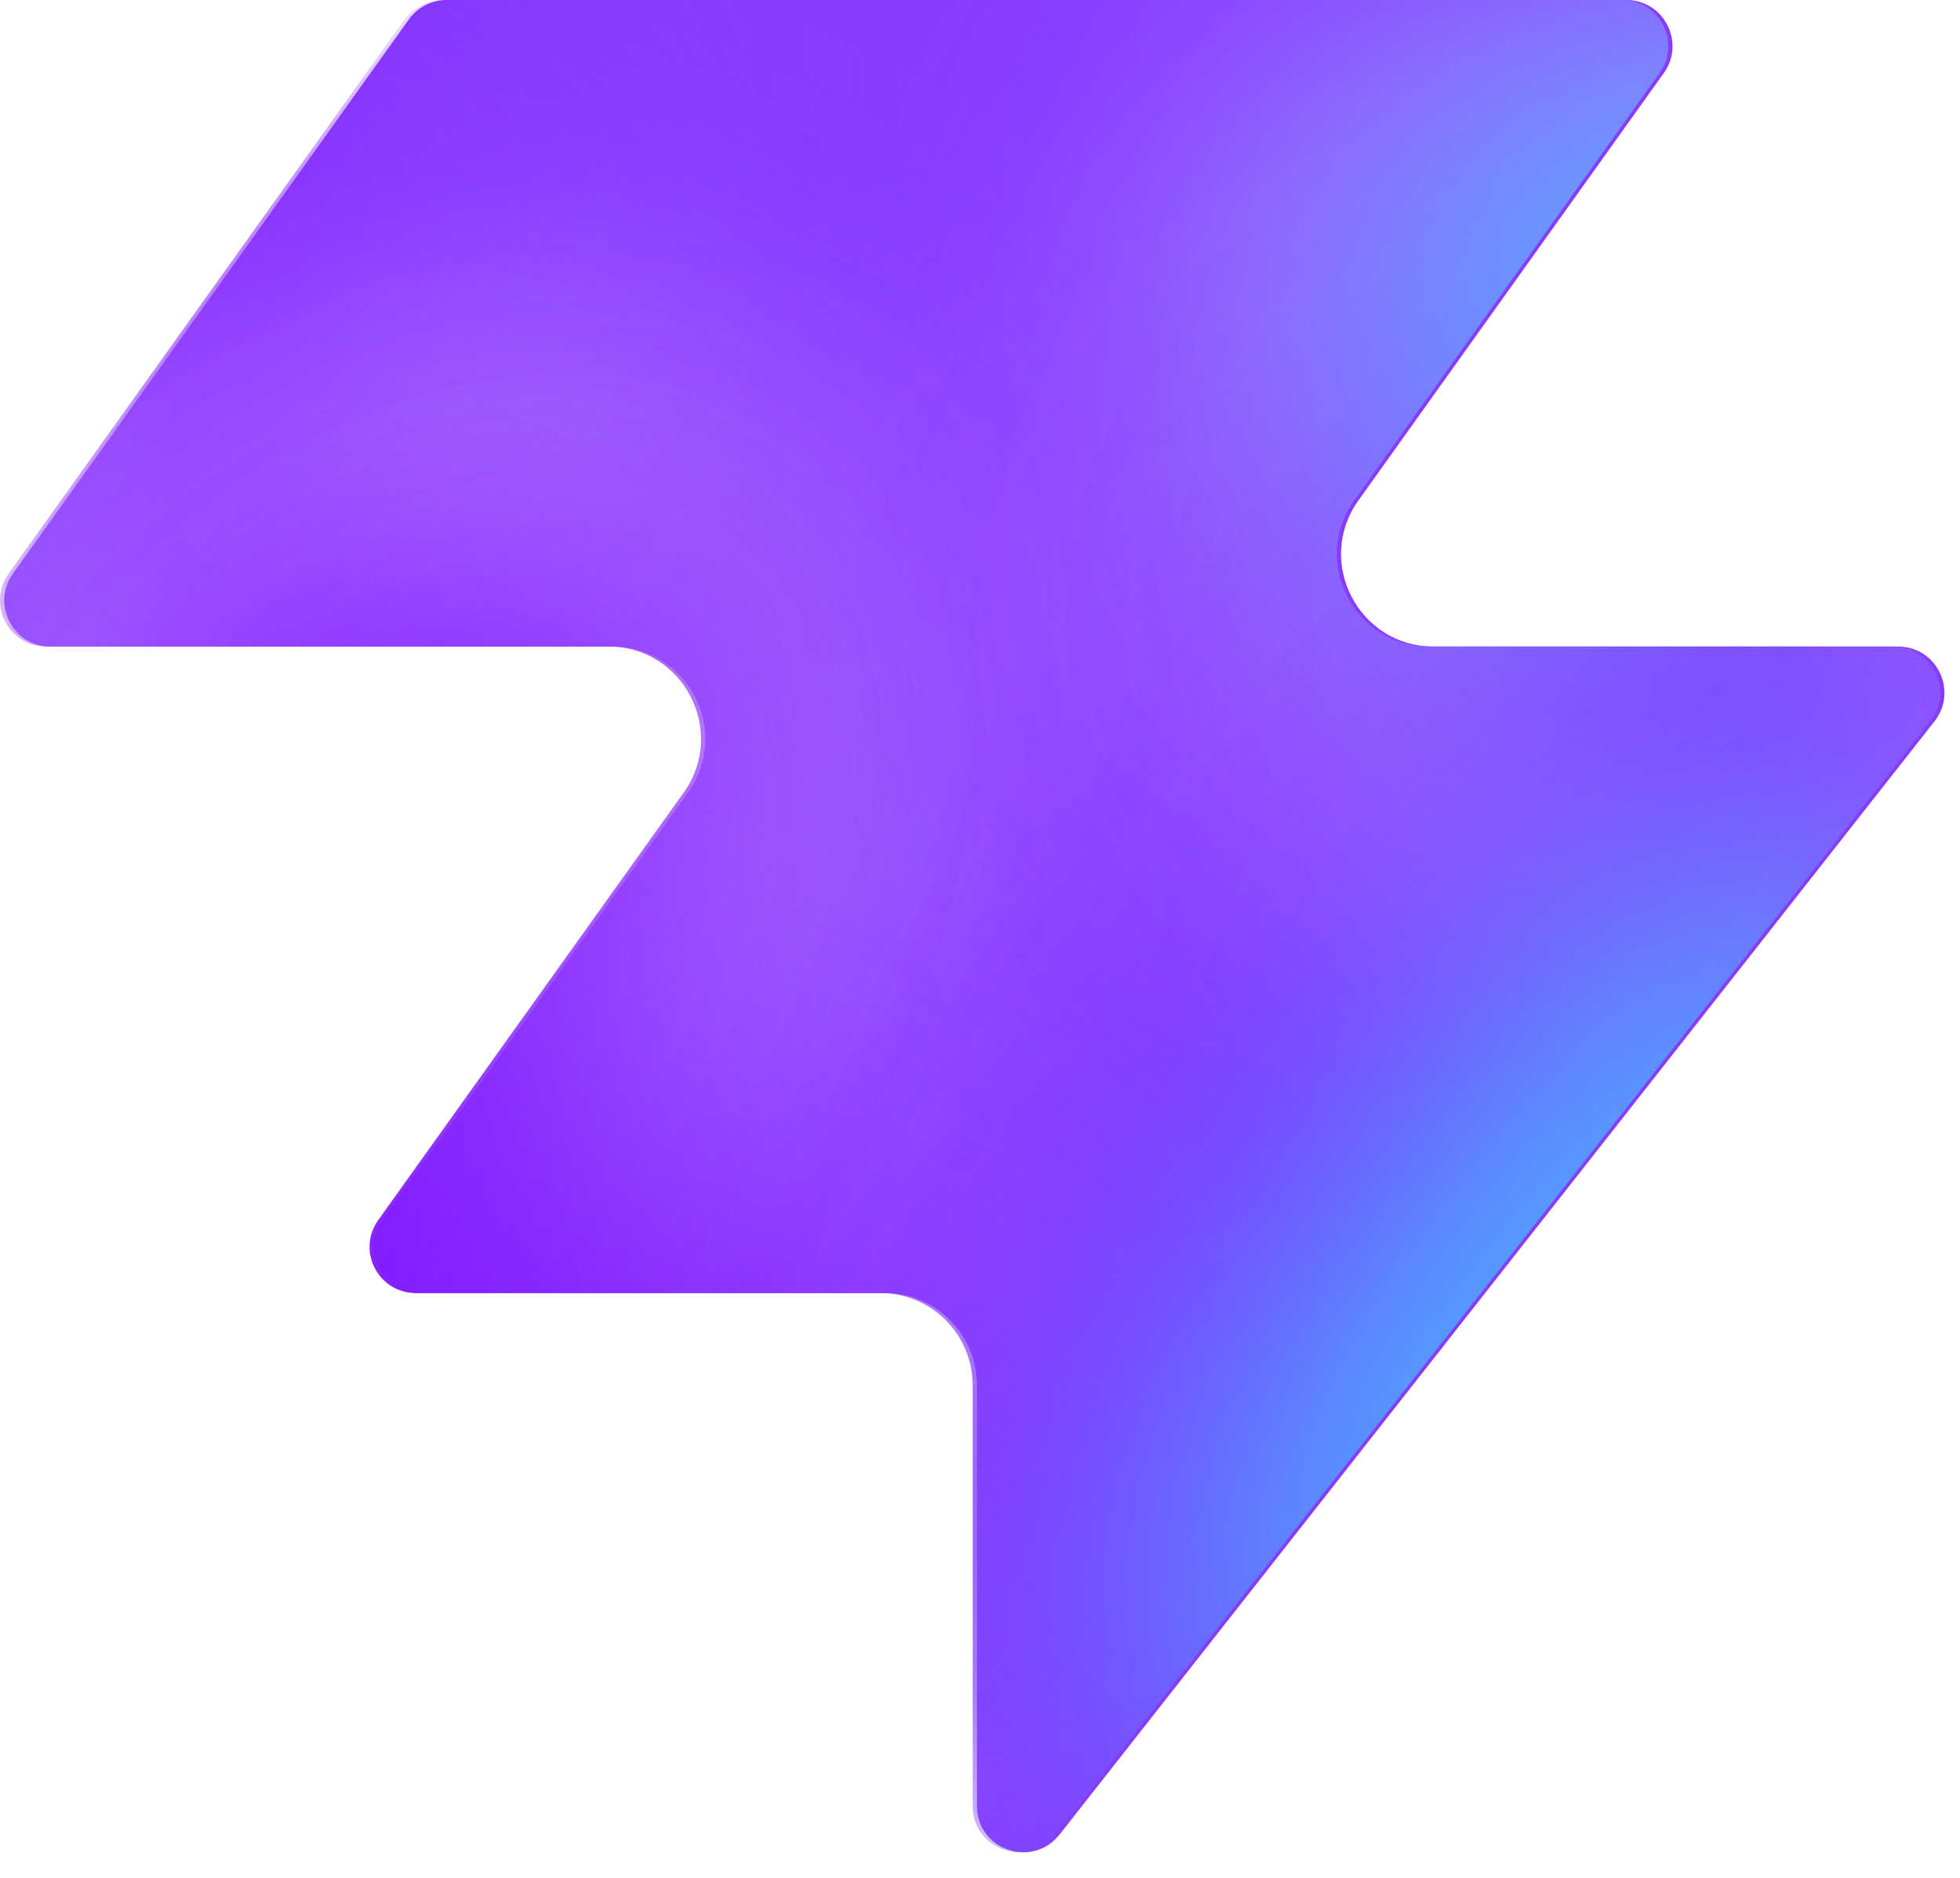
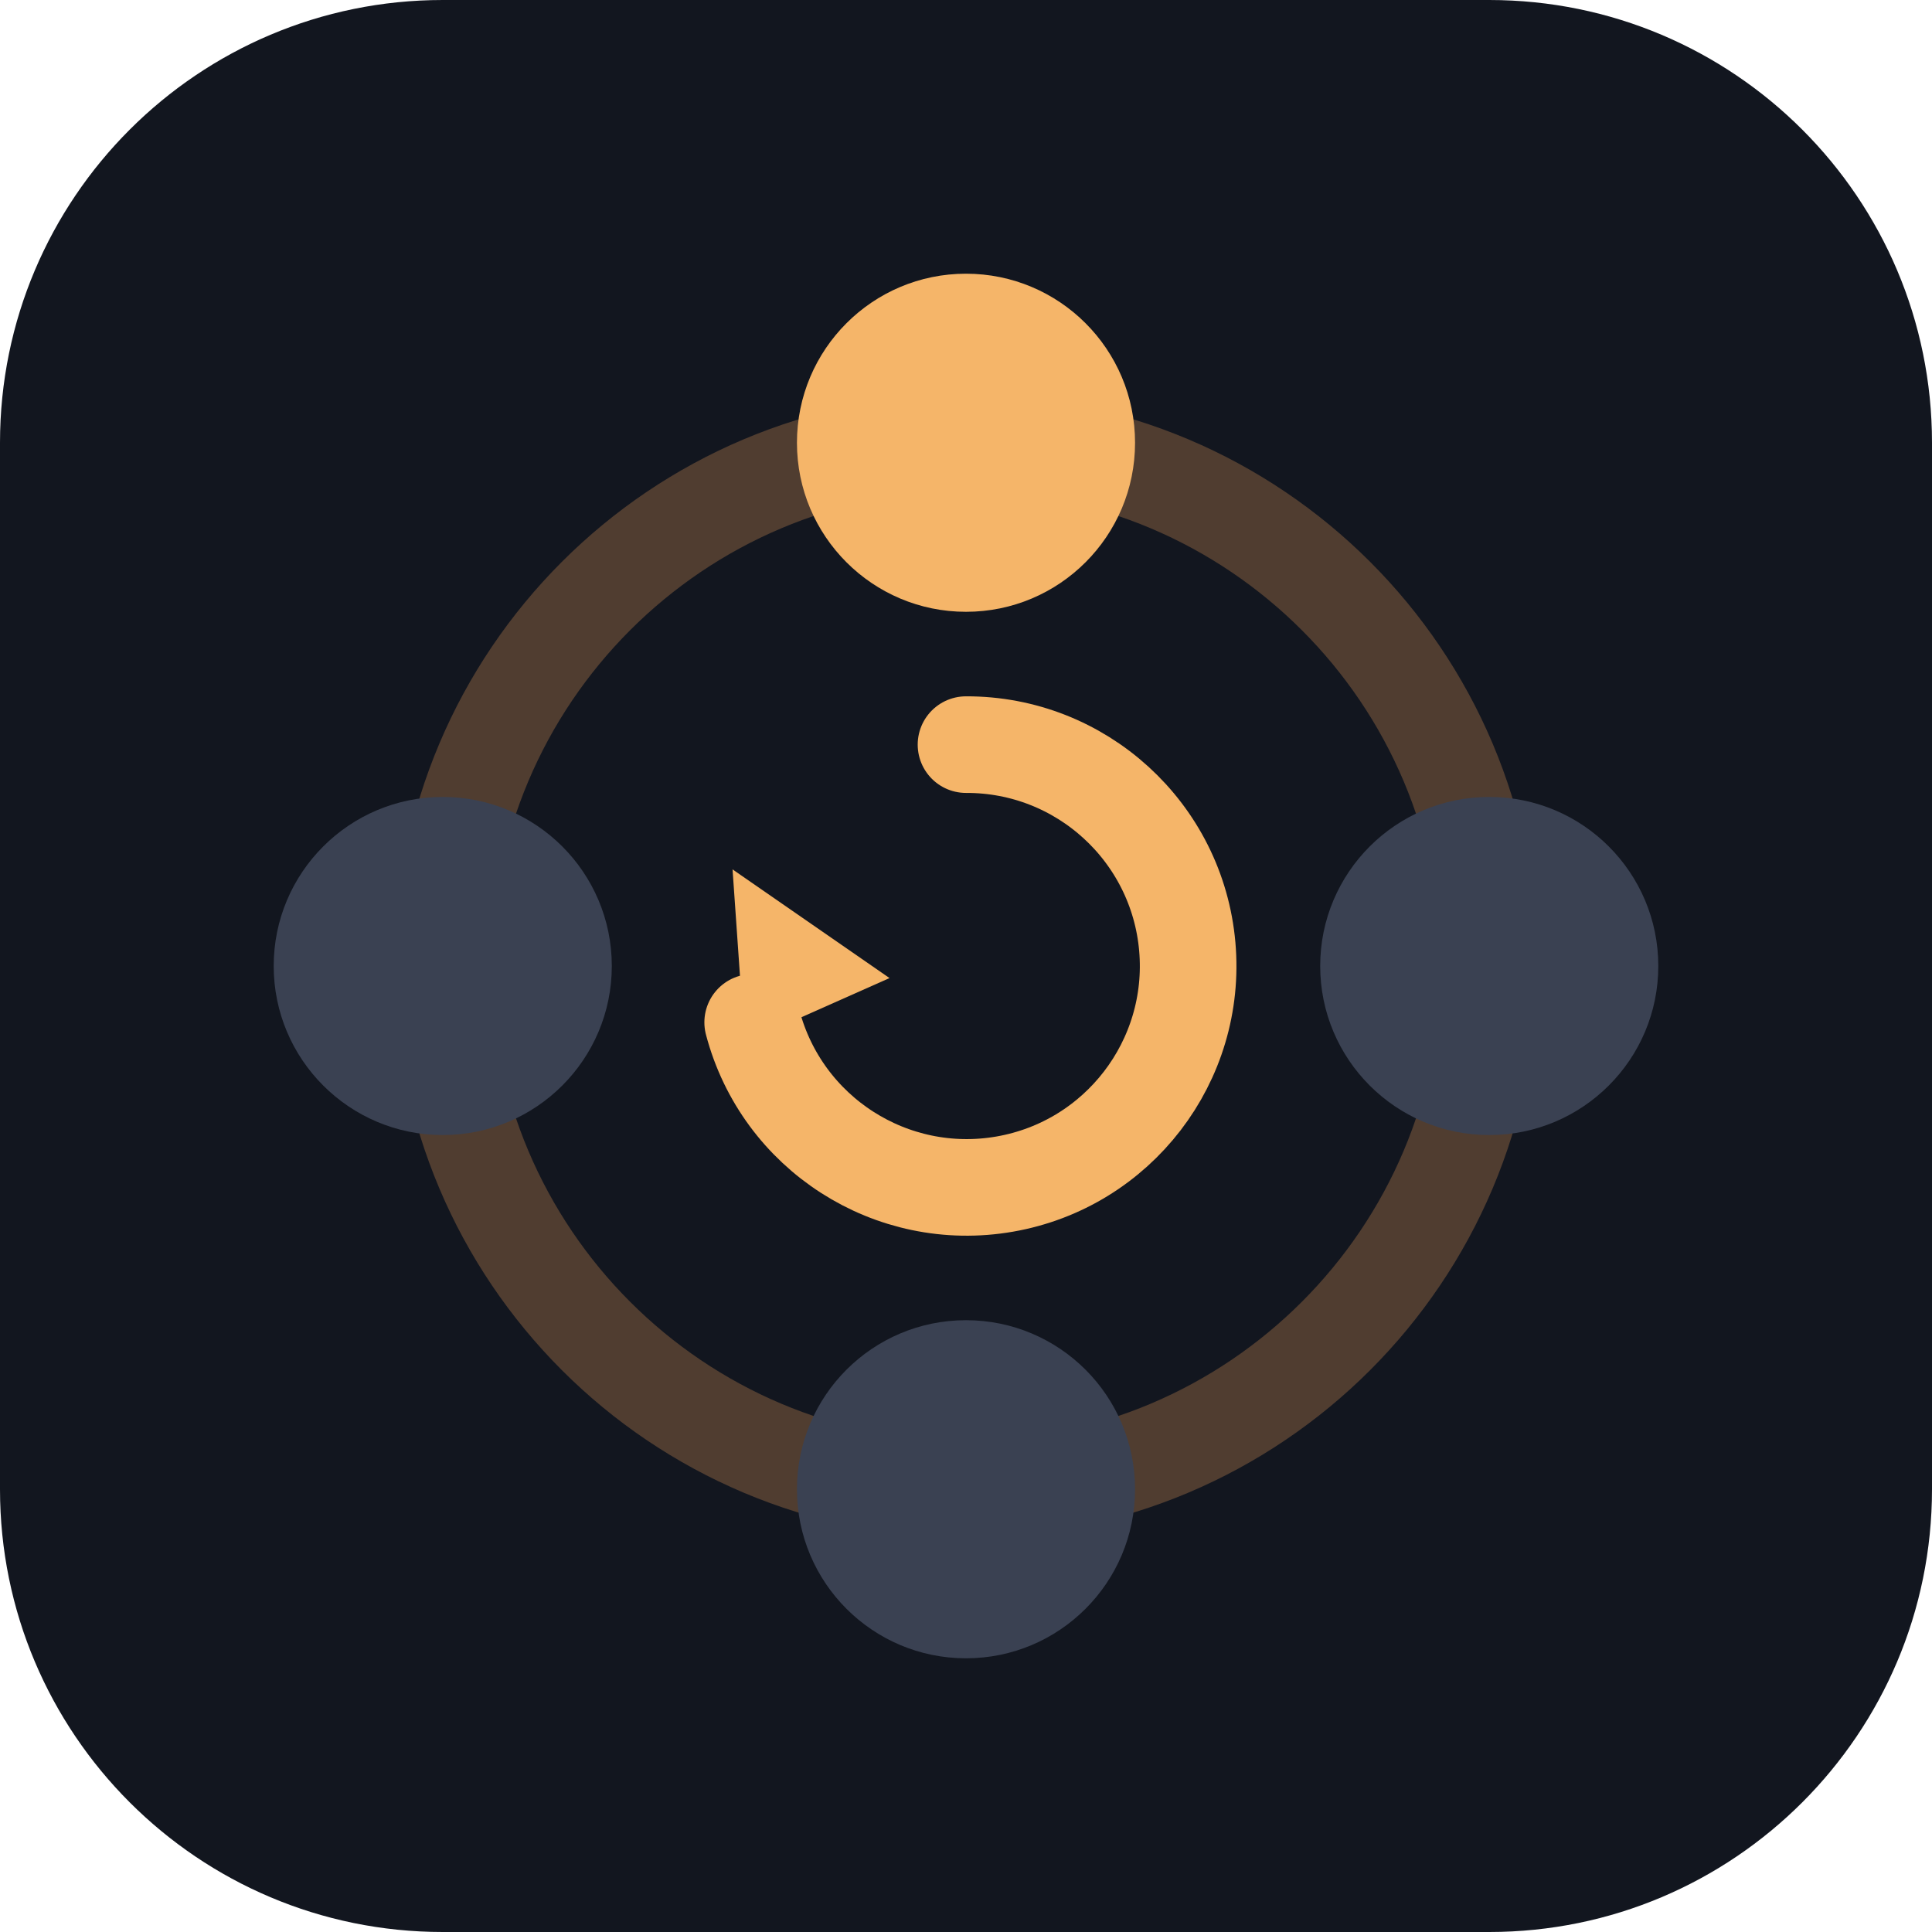
- <svg xmlns="http://www.w3.org/2000/svg" width="48" height="46" fill="none" viewBox="0 0 48 46">
-   <path fill="#863bff" d="M25.946 44.938c-.664.845-2.021.375-2.021-.698V33.937a2.26 2.26 0 0 0-2.262-2.262H10.287c-.92 0-1.456-1.04-.92-1.788l7.48-10.471c1.07-1.497 0-3.578-1.842-3.578H1.237c-.92 0-1.456-1.04-.92-1.788L10.013.474c.214-.297.556-.474.92-.474h28.894c.92 0 1.456 1.04.92 1.788l-7.48 10.471c-1.07 1.498 0 3.579 1.842 3.579h11.377c.943 0 1.473 1.088.89 1.83L25.947 44.94z" style="fill:#863bff;fill:color(display-p3 .525 .23 1);fill-opacity:1" />
-   <mask id="a" width="48" height="46" x="0" y="0" maskUnits="userSpaceOnUse" style="mask-type:alpha">
-     <path fill="#000" d="M25.842 44.938c-.664.844-2.021.375-2.021-.698V33.937a2.26 2.26 0 0 0-2.262-2.262H10.183c-.92 0-1.456-1.04-.92-1.788l7.48-10.471c1.07-1.498 0-3.579-1.842-3.579H1.133c-.92 0-1.456-1.04-.92-1.787L9.91.473c.214-.297.556-.474.92-.474h28.894c.92 0 1.456 1.04.92 1.788l-7.48 10.471c-1.07 1.498 0 3.578 1.842 3.578h11.377c.943 0 1.473 1.088.89 1.832L25.843 44.94z" style="fill:#000;fill-opacity:1" />
-   </mask>
-   <g mask="url(#a)">
-     <g filter="url(#b)">
-       <ellipse cx="5.508" cy="14.704" fill="#ede6ff" rx="5.508" ry="14.704" style="fill:#ede6ff;fill:color(display-p3 .927 .903 1);fill-opacity:1" transform="matrix(.00324 1 1 -.00324 -4.47 31.516)" />
-     </g>
-     <g filter="url(#c)">
-       <ellipse cx="10.399" cy="29.851" fill="#ede6ff" rx="10.399" ry="29.851" style="fill:#ede6ff;fill:color(display-p3 .927 .903 1);fill-opacity:1" transform="matrix(.00324 1 1 -.00324 -39.328 7.883)" />
-     </g>
-     <g filter="url(#d)">
-       <ellipse cx="5.508" cy="30.487" fill="#7e14ff" rx="5.508" ry="30.487" style="fill:#7e14ff;fill:color(display-p3 .492 .077 1);fill-opacity:1" transform="rotate(89.814 -25.913 -14.639)scale(1 -1)" />
-     </g>
-     <g filter="url(#e)">
-       <ellipse cx="5.508" cy="30.599" fill="#7e14ff" rx="5.508" ry="30.599" style="fill:#7e14ff;fill:color(display-p3 .492 .077 1);fill-opacity:1" transform="rotate(89.814 -32.644 -3.334)scale(1 -1)" />
-     </g>
-     <g filter="url(#f)">
-       <ellipse cx="5.508" cy="30.599" fill="#7e14ff" rx="5.508" ry="30.599" style="fill:#7e14ff;fill:color(display-p3 .492 .077 1);fill-opacity:1" transform="matrix(.00324 1 1 -.00324 -34.34 30.47)" />
-     </g>
-     <g filter="url(#g)">
-       <ellipse cx="14.072" cy="22.078" fill="#ede6ff" rx="14.072" ry="22.078" style="fill:#ede6ff;fill:color(display-p3 .927 .903 1);fill-opacity:1" transform="rotate(93.35 24.506 48.493)scale(-1 1)" />
-     </g>
-     <g filter="url(#h)">
-       <ellipse cx="3.47" cy="21.501" fill="#7e14ff" rx="3.47" ry="21.501" style="fill:#7e14ff;fill:color(display-p3 .492 .077 1);fill-opacity:1" transform="rotate(89.009 28.708 47.59)scale(-1 1)" />
-     </g>
-     <g filter="url(#i)">
-       <ellipse cx="3.47" cy="21.501" fill="#7e14ff" rx="3.47" ry="21.501" style="fill:#7e14ff;fill:color(display-p3 .492 .077 1);fill-opacity:1" transform="rotate(89.009 28.708 47.59)scale(-1 1)" />
-     </g>
-     <g filter="url(#j)">
-       <ellipse cx=".387" cy="8.972" fill="#7e14ff" rx="4.407" ry="29.108" style="fill:#7e14ff;fill:color(display-p3 .492 .077 1);fill-opacity:1" transform="rotate(39.51 .387 8.972)" />
-     </g>
-     <g filter="url(#k)">
-       <ellipse cx="47.523" cy="-6.092" fill="#7e14ff" rx="4.407" ry="29.108" style="fill:#7e14ff;fill:color(display-p3 .492 .077 1);fill-opacity:1" transform="rotate(37.892 47.523 -6.092)" />
-     </g>
-     <g filter="url(#l)">
-       <ellipse cx="41.412" cy="6.333" fill="#47bfff" rx="5.971" ry="9.665" style="fill:#47bfff;fill:color(display-p3 .28 .748 1);fill-opacity:1" transform="rotate(37.892 41.412 6.333)" />
-     </g>
-     <g filter="url(#m)">
-       <ellipse cx="-1.879" cy="38.332" fill="#7e14ff" rx="4.407" ry="29.108" style="fill:#7e14ff;fill:color(display-p3 .492 .077 1);fill-opacity:1" transform="rotate(37.892 -1.88 38.332)" />
-     </g>
-     <g filter="url(#n)">
-       <ellipse cx="-1.879" cy="38.332" fill="#7e14ff" rx="4.407" ry="29.108" style="fill:#7e14ff;fill:color(display-p3 .492 .077 1);fill-opacity:1" transform="rotate(37.892 -1.88 38.332)" />
-     </g>
-     <g filter="url(#o)">
-       <ellipse cx="35.651" cy="29.907" fill="#7e14ff" rx="4.407" ry="29.108" style="fill:#7e14ff;fill:color(display-p3 .492 .077 1);fill-opacity:1" transform="rotate(37.892 35.651 29.907)" />
-     </g>
-     <g filter="url(#p)">
-       <ellipse cx="38.418" cy="32.4" fill="#47bfff" rx="5.971" ry="15.297" style="fill:#47bfff;fill:color(display-p3 .28 .748 1);fill-opacity:1" transform="rotate(37.892 38.418 32.4)" />
-     </g>
-   </g>
-   <defs>
-     <filter id="b" width="60.045" height="41.654" x="-19.77" y="16.149" color-interpolation-filters="sRGB" filterUnits="userSpaceOnUse">
-       <feFlood flood-opacity="0" result="BackgroundImageFix" />
-       <feBlend in="SourceGraphic" in2="BackgroundImageFix" result="shape" />
-       <feGaussianBlur result="effect1_foregroundBlur_2002_17158" stdDeviation="7.659" />
-     </filter>
-     <filter id="c" width="90.34" height="51.437" x="-54.613" y="-7.533" color-interpolation-filters="sRGB" filterUnits="userSpaceOnUse">
-       <feFlood flood-opacity="0" result="BackgroundImageFix" />
-       <feBlend in="SourceGraphic" in2="BackgroundImageFix" result="shape" />
-       <feGaussianBlur result="effect1_foregroundBlur_2002_17158" stdDeviation="7.659" />
-     </filter>
-     <filter id="d" width="79.355" height="29.4" x="-49.64" y="2.03" color-interpolation-filters="sRGB" filterUnits="userSpaceOnUse">
-       <feFlood flood-opacity="0" result="BackgroundImageFix" />
-       <feBlend in="SourceGraphic" in2="BackgroundImageFix" result="shape" />
-       <feGaussianBlur result="effect1_foregroundBlur_2002_17158" stdDeviation="4.596" />
-     </filter>
-     <filter id="e" width="79.579" height="29.4" x="-45.045" y="20.029" color-interpolation-filters="sRGB" filterUnits="userSpaceOnUse">
-       <feFlood flood-opacity="0" result="BackgroundImageFix" />
-       <feBlend in="SourceGraphic" in2="BackgroundImageFix" result="shape" />
-       <feGaussianBlur result="effect1_foregroundBlur_2002_17158" stdDeviation="4.596" />
-     </filter>
-     <filter id="f" width="79.579" height="29.4" x="-43.513" y="21.178" color-interpolation-filters="sRGB" filterUnits="userSpaceOnUse">
-       <feFlood flood-opacity="0" result="BackgroundImageFix" />
-       <feBlend in="SourceGraphic" in2="BackgroundImageFix" result="shape" />
-       <feGaussianBlur result="effect1_foregroundBlur_2002_17158" stdDeviation="4.596" />
-     </filter>
-     <filter id="g" width="74.749" height="58.852" x="15.756" y="-17.901" color-interpolation-filters="sRGB" filterUnits="userSpaceOnUse">
-       <feFlood flood-opacity="0" result="BackgroundImageFix" />
-       <feBlend in="SourceGraphic" in2="BackgroundImageFix" result="shape" />
-       <feGaussianBlur result="effect1_foregroundBlur_2002_17158" stdDeviation="7.659" />
-     </filter>
-     <filter id="h" width="61.377" height="25.362" x="23.548" y="2.284" color-interpolation-filters="sRGB" filterUnits="userSpaceOnUse">
-       <feFlood flood-opacity="0" result="BackgroundImageFix" />
-       <feBlend in="SourceGraphic" in2="BackgroundImageFix" result="shape" />
-       <feGaussianBlur result="effect1_foregroundBlur_2002_17158" stdDeviation="4.596" />
-     </filter>
-     <filter id="i" width="61.377" height="25.362" x="23.548" y="2.284" color-interpolation-filters="sRGB" filterUnits="userSpaceOnUse">
-       <feFlood flood-opacity="0" result="BackgroundImageFix" />
-       <feBlend in="SourceGraphic" in2="BackgroundImageFix" result="shape" />
-       <feGaussianBlur result="effect1_foregroundBlur_2002_17158" stdDeviation="4.596" />
-     </filter>
-     <filter id="j" width="56.045" height="63.649" x="-27.636" y="-22.853" color-interpolation-filters="sRGB" filterUnits="userSpaceOnUse">
-       <feFlood flood-opacity="0" result="BackgroundImageFix" />
-       <feBlend in="SourceGraphic" in2="BackgroundImageFix" result="shape" />
-       <feGaussianBlur result="effect1_foregroundBlur_2002_17158" stdDeviation="4.596" />
-     </filter>
-     <filter id="k" width="54.814" height="64.646" x="20.116" y="-38.415" color-interpolation-filters="sRGB" filterUnits="userSpaceOnUse">
-       <feFlood flood-opacity="0" result="BackgroundImageFix" />
-       <feBlend in="SourceGraphic" in2="BackgroundImageFix" result="shape" />
-       <feGaussianBlur result="effect1_foregroundBlur_2002_17158" stdDeviation="4.596" />
-     </filter>
-     <filter id="l" width="33.541" height="35.313" x="24.641" y="-11.323" color-interpolation-filters="sRGB" filterUnits="userSpaceOnUse">
-       <feFlood flood-opacity="0" result="BackgroundImageFix" />
-       <feBlend in="SourceGraphic" in2="BackgroundImageFix" result="shape" />
-       <feGaussianBlur result="effect1_foregroundBlur_2002_17158" stdDeviation="4.596" />
-     </filter>
-     <filter id="m" width="54.814" height="64.646" x="-29.286" y="6.009" color-interpolation-filters="sRGB" filterUnits="userSpaceOnUse">
-       <feFlood flood-opacity="0" result="BackgroundImageFix" />
-       <feBlend in="SourceGraphic" in2="BackgroundImageFix" result="shape" />
-       <feGaussianBlur result="effect1_foregroundBlur_2002_17158" stdDeviation="4.596" />
-     </filter>
-     <filter id="n" width="54.814" height="64.646" x="-29.286" y="6.009" color-interpolation-filters="sRGB" filterUnits="userSpaceOnUse">
-       <feFlood flood-opacity="0" result="BackgroundImageFix" />
-       <feBlend in="SourceGraphic" in2="BackgroundImageFix" result="shape" />
-       <feGaussianBlur result="effect1_foregroundBlur_2002_17158" stdDeviation="4.596" />
-     </filter>
-     <filter id="o" width="54.814" height="64.646" x="8.244" y="-2.416" color-interpolation-filters="sRGB" filterUnits="userSpaceOnUse">
-       <feFlood flood-opacity="0" result="BackgroundImageFix" />
-       <feBlend in="SourceGraphic" in2="BackgroundImageFix" result="shape" />
-       <feGaussianBlur result="effect1_foregroundBlur_2002_17158" stdDeviation="4.596" />
-     </filter>
-     <filter id="p" width="39.409" height="43.623" x="18.713" y="10.588" color-interpolation-filters="sRGB" filterUnits="userSpaceOnUse">
-       <feFlood flood-opacity="0" result="BackgroundImageFix" />
-       <feBlend in="SourceGraphic" in2="BackgroundImageFix" result="shape" />
-       <feGaussianBlur result="effect1_foregroundBlur_2002_17158" stdDeviation="4.596" />
-     </filter>
-   </defs>
+ <svg xmlns="http://www.w3.org/2000/svg" width="48" height="48" viewBox="0 0 48 48" fill="none">
+   <rect width="48" height="48" rx="11" fill="#12161f" />
+   <circle cx="24" cy="24" r="13" stroke="#f0a35e" stroke-width="2.4" stroke-opacity="0.28" fill="none" />
+   <circle cx="24" cy="11" r="4.2" fill="#f5b569" />
+   <circle cx="37" cy="24" r="4.2" fill="#3a4152" />
+   <circle cx="24" cy="37" r="4.2" fill="#3a4152" />
+   <circle cx="11" cy="24" r="4.2" fill="#3a4152" />
+   <path d="M24 18.5 A5.5 5.5 0 1 1 18.7 25.4" stroke="#f5b569" stroke-width="2.4" fill="none" stroke-linecap="round" />
+   <path d="M18.2 21.6 L18.5 25.9 L22.1 24.3 Z" fill="#f5b569" />
</svg>
